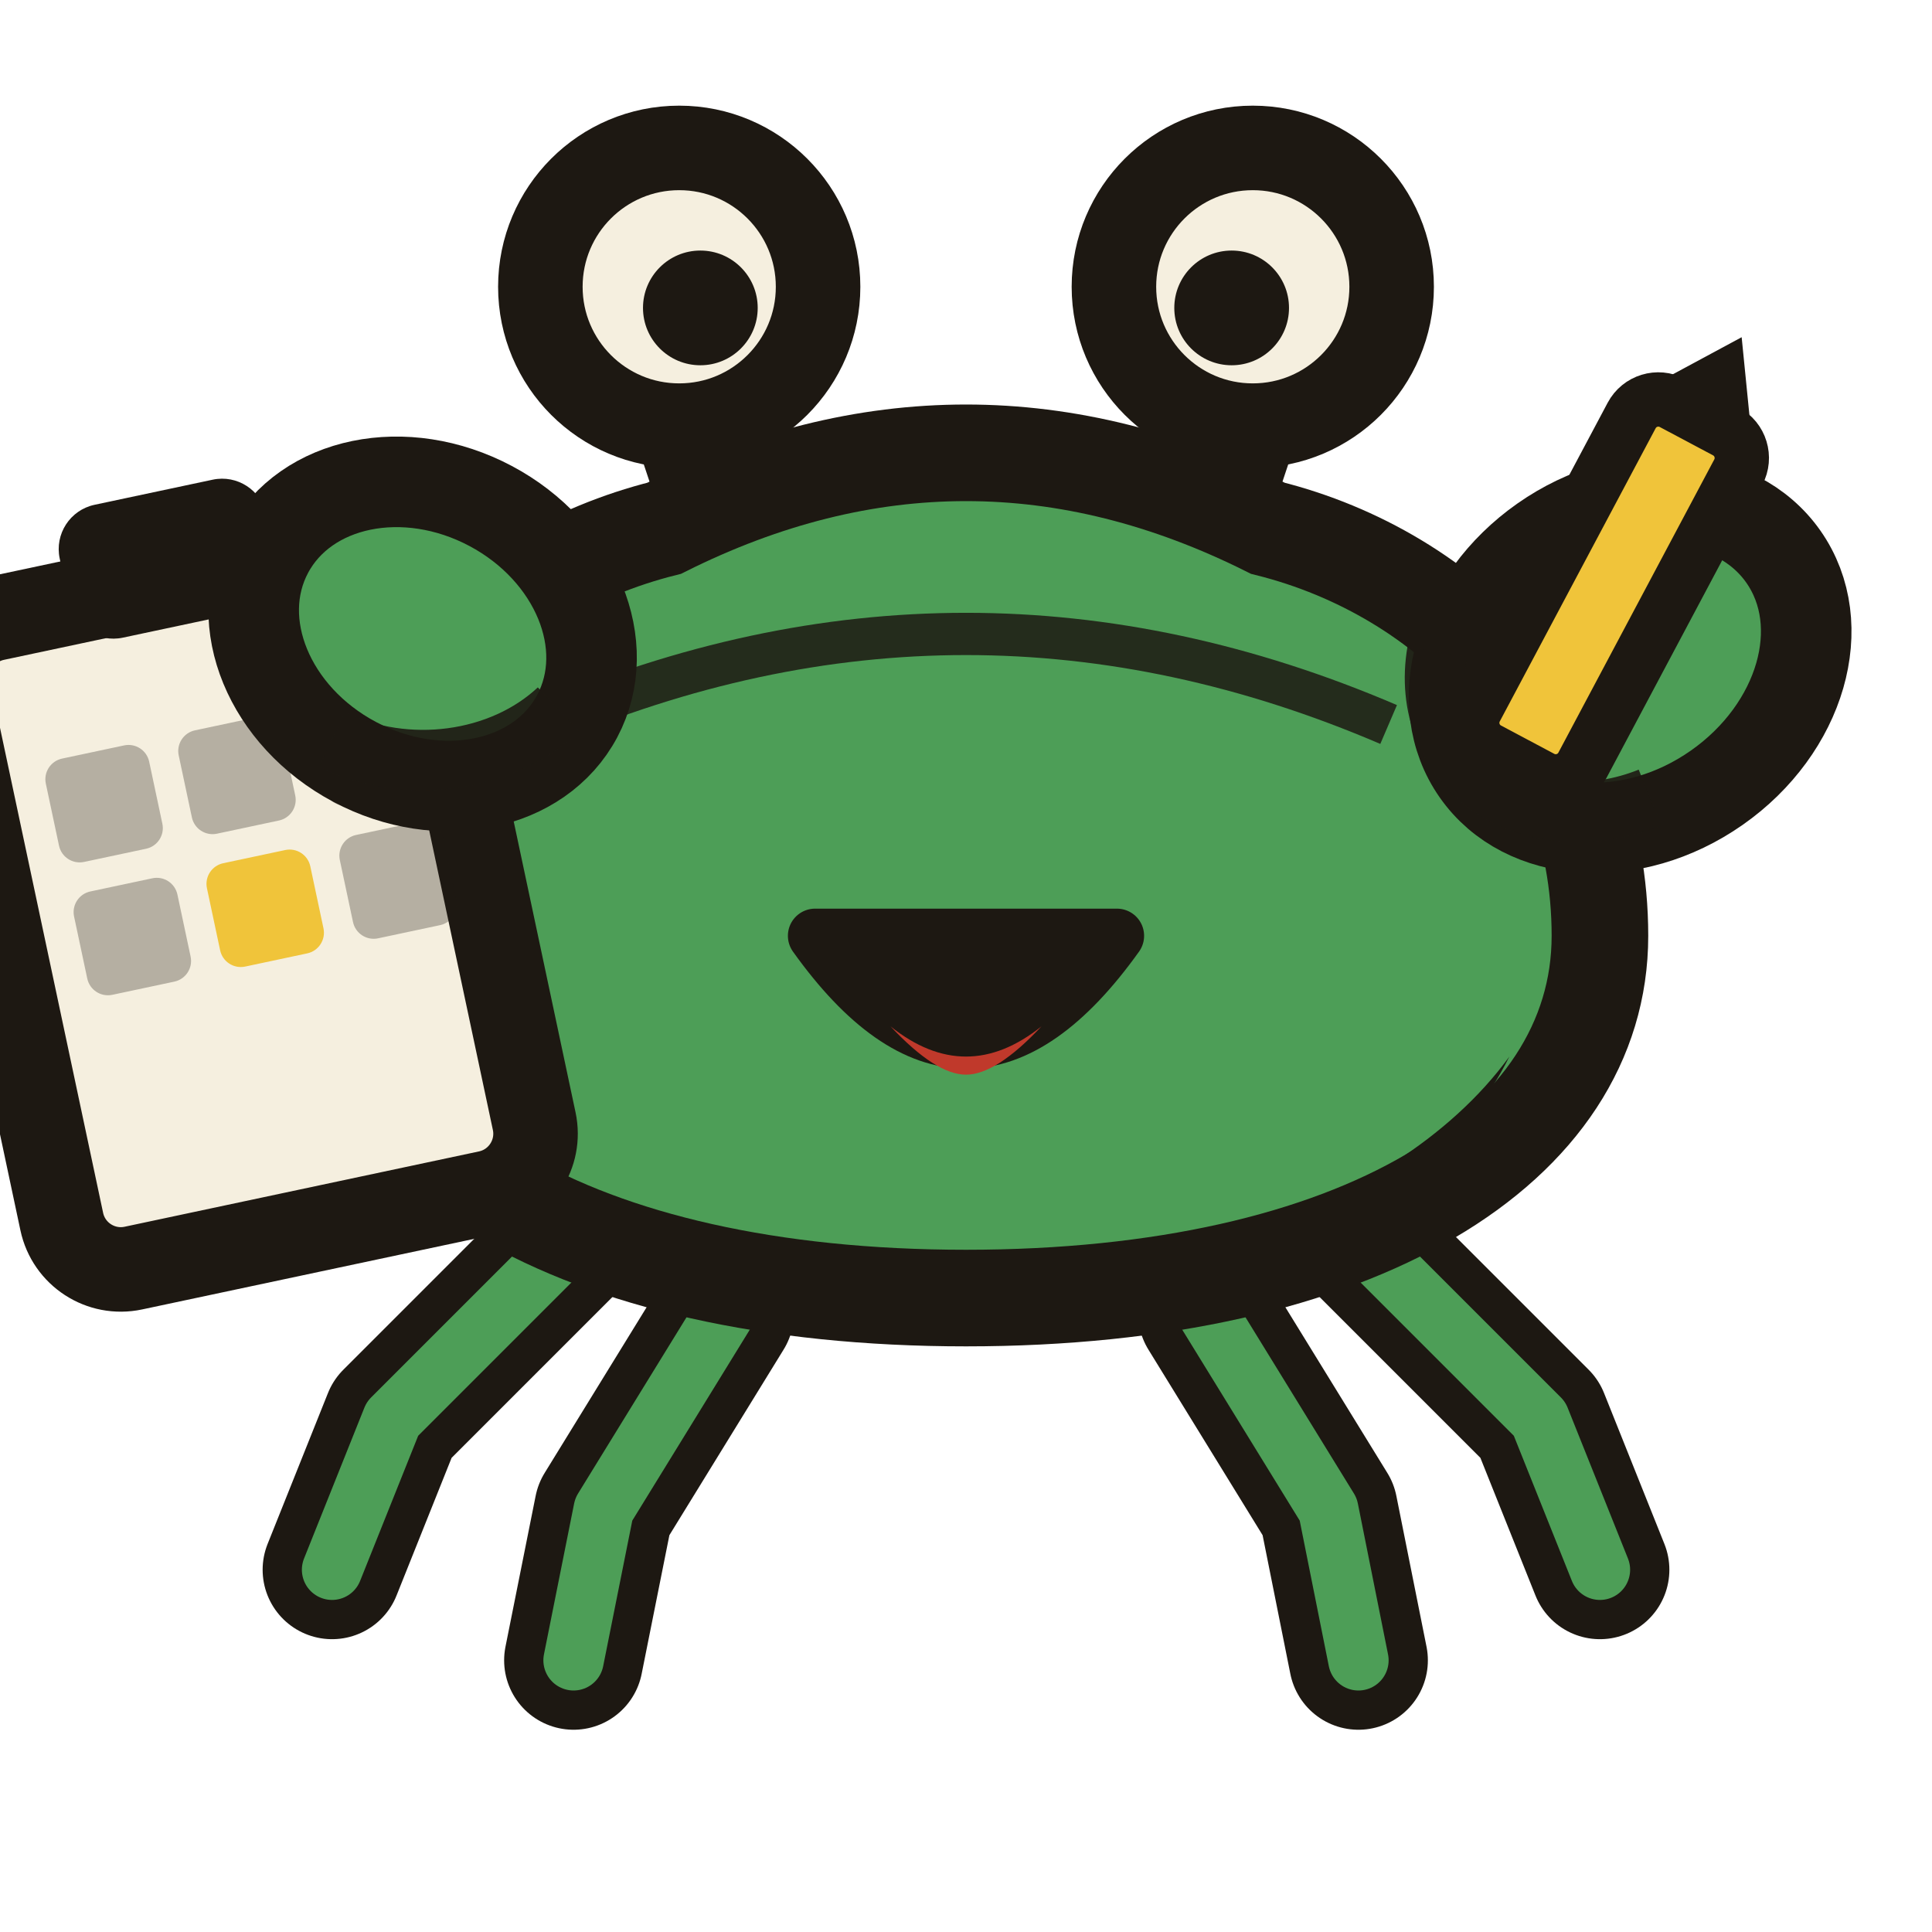
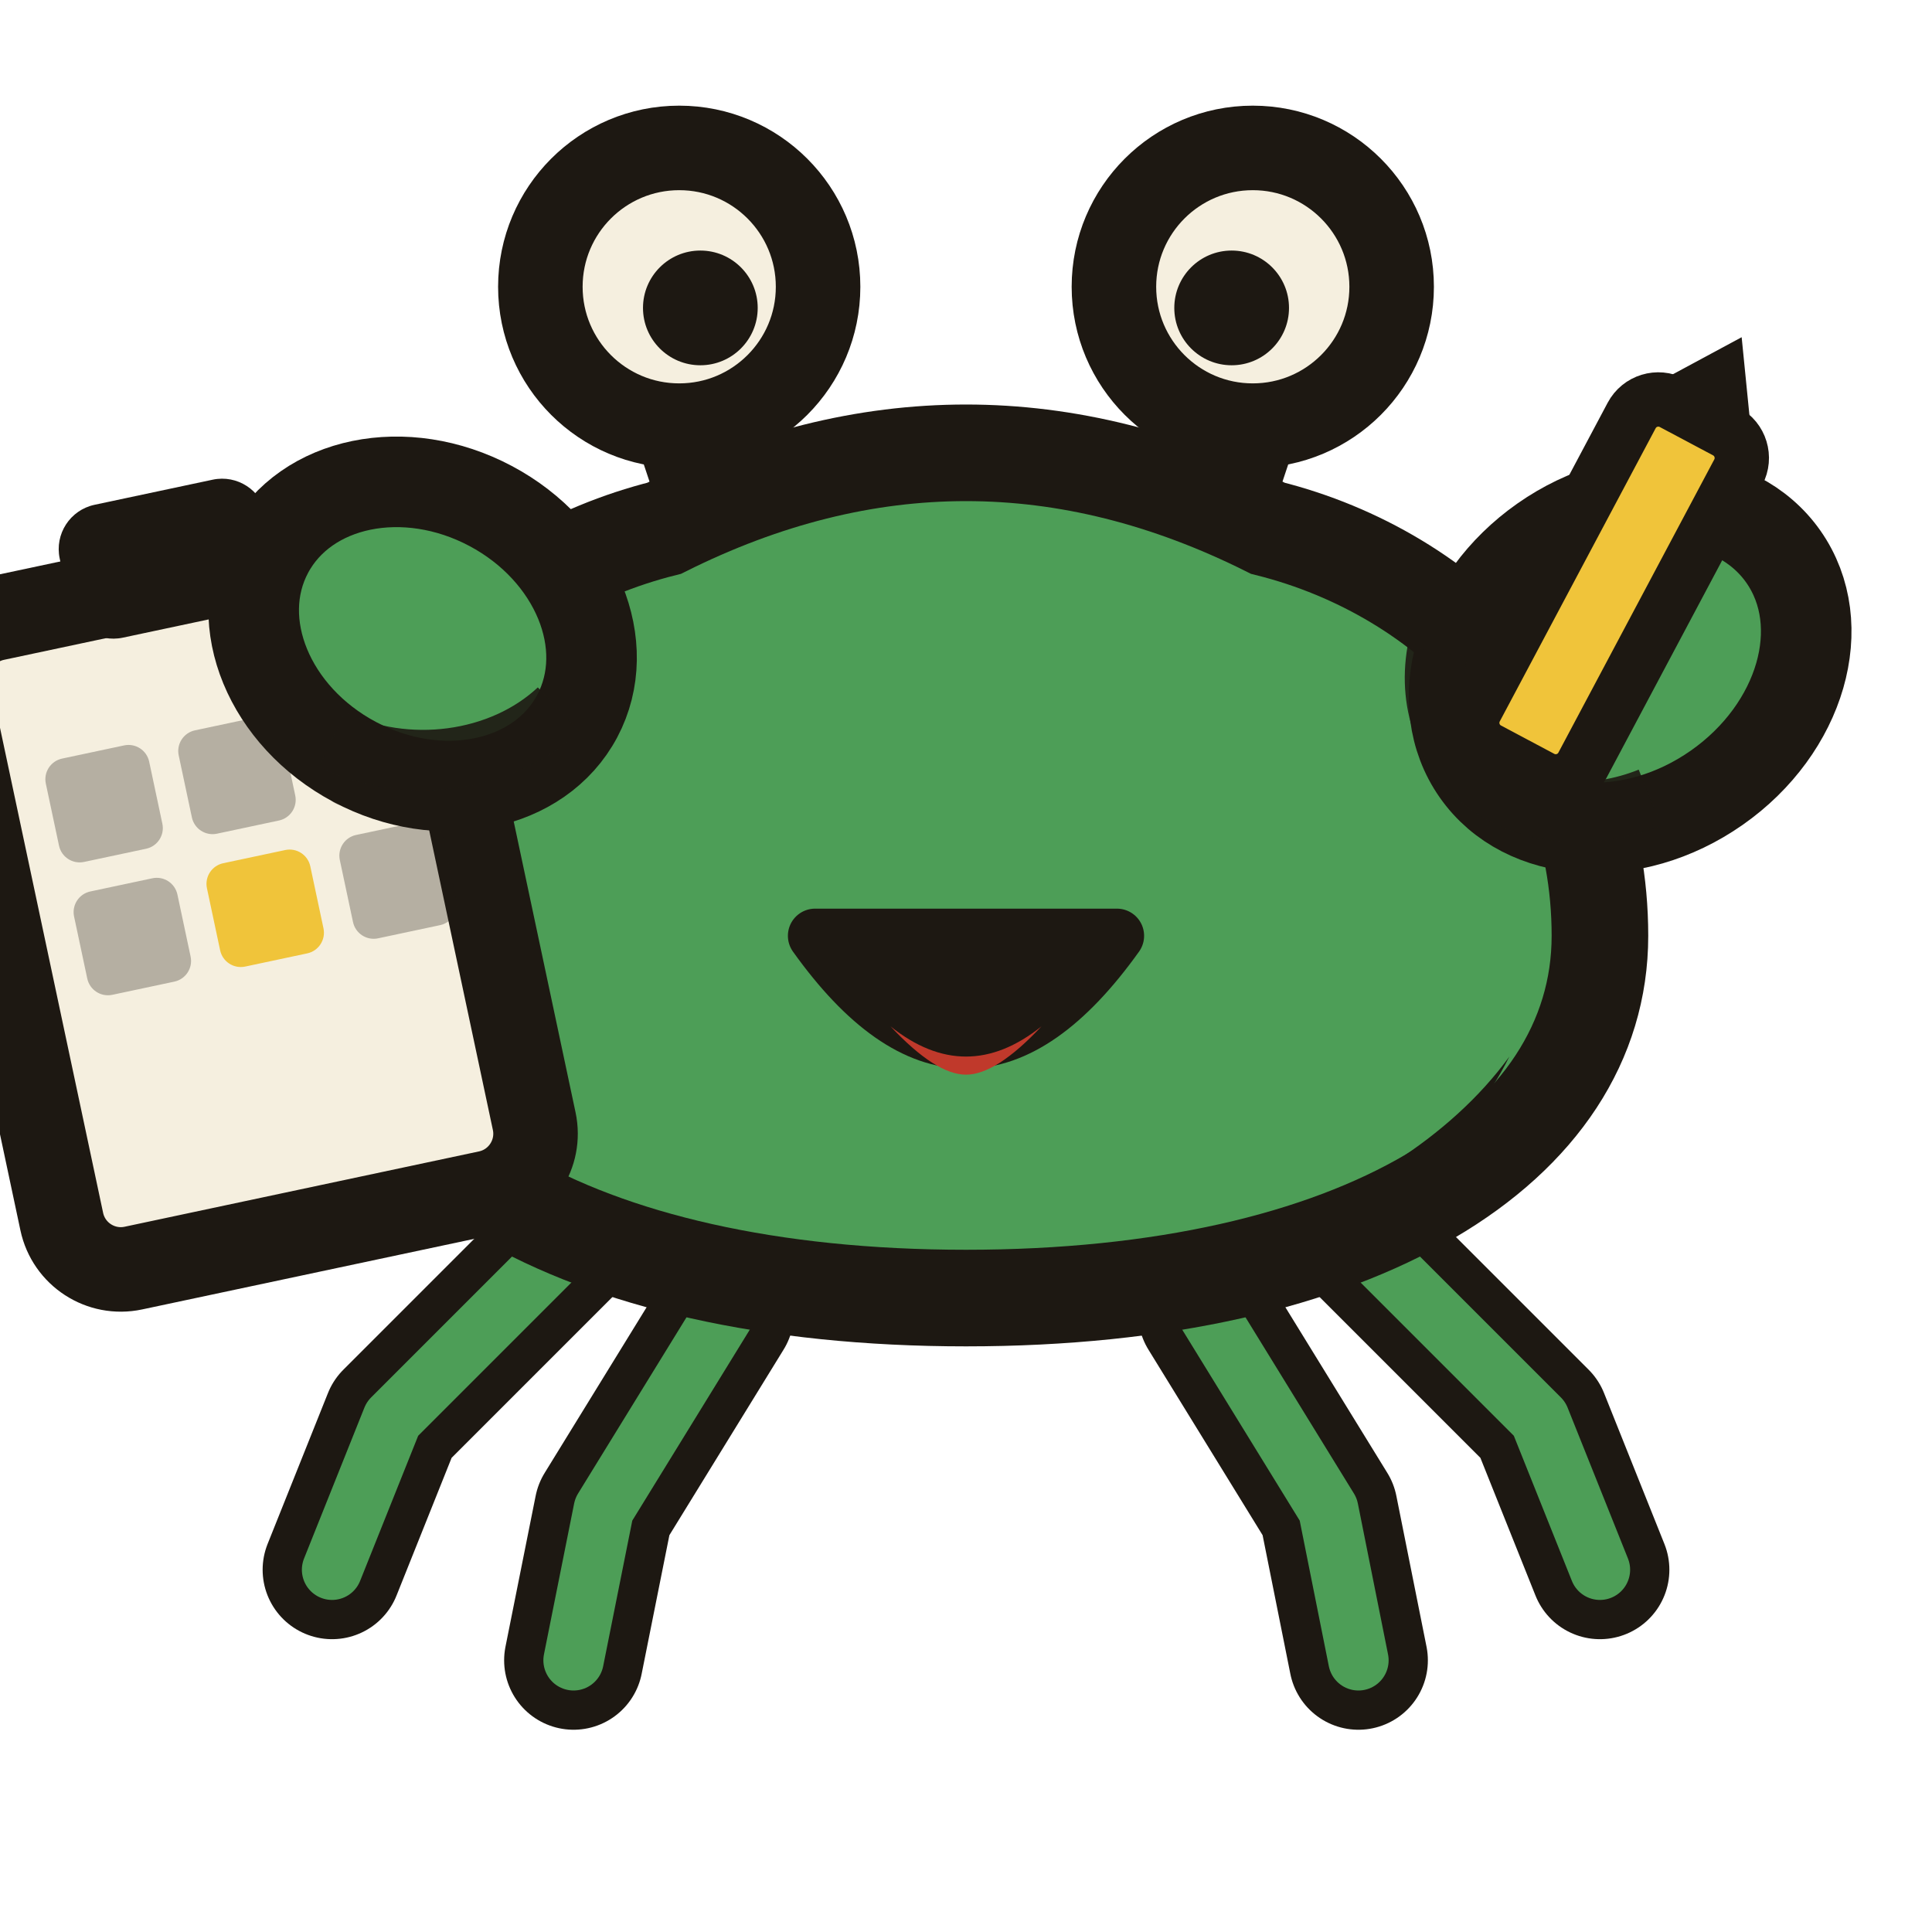
<svg xmlns="http://www.w3.org/2000/svg" viewBox="0 0 64 64">
  <g fill="none" stroke-linecap="round" stroke-linejoin="round">
    <g stroke="#1d1812" stroke-width="4.6">
      <path d="M19 41 L13 47 L11 52" />
      <path d="M24 43.5 L20 50 L19 55" />
      <path d="M45 41 L51 47 L53 52" />
      <path d="M40 43.5 L44 50 L45 55" />
    </g>
    <g stroke="#4d9e57" stroke-width="2">
      <path d="M19 41 L13 47 L11 52" />
      <path d="M24 43.5 L20 50 L19 55" />
      <path d="M45 41 L51 47 L53 52" />
      <path d="M40 43.5 L44 50 L45 55" />
    </g>
  </g>
  <g fill="none" stroke-linecap="round">
    <path d="M17 32 L12 27" stroke="#1d1812" stroke-width="5.5" />
    <path d="M47 32 L52 26" stroke="#1d1812" stroke-width="5.5" />
    <path d="M17 32 L12 27" stroke="#4d9e57" stroke-width="2.4" />
    <path d="M47 32 L52 26" stroke="#4d9e57" stroke-width="2.4" />
  </g>
  <g fill="none" stroke-linecap="round">
    <path d="M25 18.5 L23 12.5" stroke="#1d1812" stroke-width="5" />
    <path d="M39 18.5 L41 12.5" stroke="#1d1812" stroke-width="5" />
    <path d="M25 18.5 L23 12.5" stroke="#4d9e57" stroke-width="2.2" />
    <path d="M39 18.5 L41 12.5" stroke="#4d9e57" stroke-width="2.2" />
  </g>
  <circle cx="22.5" cy="9.5" r="4.6" fill="#f5efdf" stroke="#1d1812" stroke-width="2.8" />
  <circle cx="41.5" cy="9.5" r="4.6" fill="#f5efdf" stroke="#1d1812" stroke-width="2.8" />
  <circle cx="23.2" cy="10.2" r="1.9" fill="#1d1812" />
  <circle cx="40.8" cy="10.2" r="1.9" fill="#1d1812" />
  <path d="M11 31 C11 24 16 19 22 17.5 Q27 15 32 15 Q37 15 42 17.5 C48 19 53 24 53 31 C53 38 45 43 32 43 C19 43 11 38 11 31 Z" fill="#4d9e57" stroke="#1d1812" stroke-width="3.2" />
  <path d="M14 35 C18 40.5 27 42.5 32 42.5 C37 42.5 46 40.5 50 35 C47 41 39 43.5 32 43.5 C25 43.5 17 41 14 35 Z" fill="#1d1812" />
-   <path d="M18 24 Q32 18 46 24" fill="none" stroke="#1d1812" stroke-width="1.4" opacity="0.85" />
  <path d="M27 31 Q32 38 37 31 Z" fill="#1d1812" stroke="#1d1812" stroke-width="1.8" stroke-linejoin="round" />
  <path d="M29.5 34 Q32 36 34.5 34 Q33 35.6 32 35.6 Q31 35.6 29.5 34 Z" fill="#c0392b" />
  <ellipse cx="54" cy="22" rx="6.2" ry="5" fill="#4d9e57" stroke="#1d1812" stroke-width="3" transform="rotate(-35 54 22)" />
  <path d="M52 26 A 6 5 0 0 1 49 18" fill="none" stroke="#1d1812" stroke-width="2" transform="rotate(-35 54 22)" opacity="0.9" />
  <g transform="rotate(-62 53 20)">
    <rect x="47" y="18" width="13" height="4" rx="1" fill="#f0c43a" stroke="#1d1812" stroke-width="1.8" />
    <path d="M60 18 L63 20 L60 22 Z" fill="#1d1812" />
  </g>
  <g transform="rotate(-12 8 30)">
    <rect x="0" y="19" width="16" height="22" rx="2" fill="#f5efdf" stroke="#1d1812" stroke-width="2.8" />
    <rect x="4.5" y="16" width="7" height="4.5" rx="1.5" fill="#1d1812" />
    <g fill="#1d1812" opacity="0.3">
      <rect x="2.5" y="24" width="3.5" height="3.5" rx="0.7" />
      <rect x="7" y="24" width="3.5" height="3.5" rx="0.7" />
      <rect x="11.5" y="24" width="3.5" height="3.5" rx="0.7" />
      <rect x="2.5" y="28.5" width="3.5" height="3.5" rx="0.7" />
      <rect x="11.5" y="28.5" width="3.5" height="3.5" rx="0.7" />
    </g>
    <rect x="7" y="28.5" width="3.5" height="3.5" rx="0.7" fill="#f0c43a" />
  </g>
  <ellipse cx="14" cy="21" rx="5.8" ry="4.8" fill="#4d9e57" stroke="#1d1812" stroke-width="3" transform="rotate(28 14 21)" />
  <path d="M11 24.5 A 6 5 0 0 0 18.5 23.5" fill="none" stroke="#1d1812" stroke-width="2" opacity="0.9" />
</svg>
